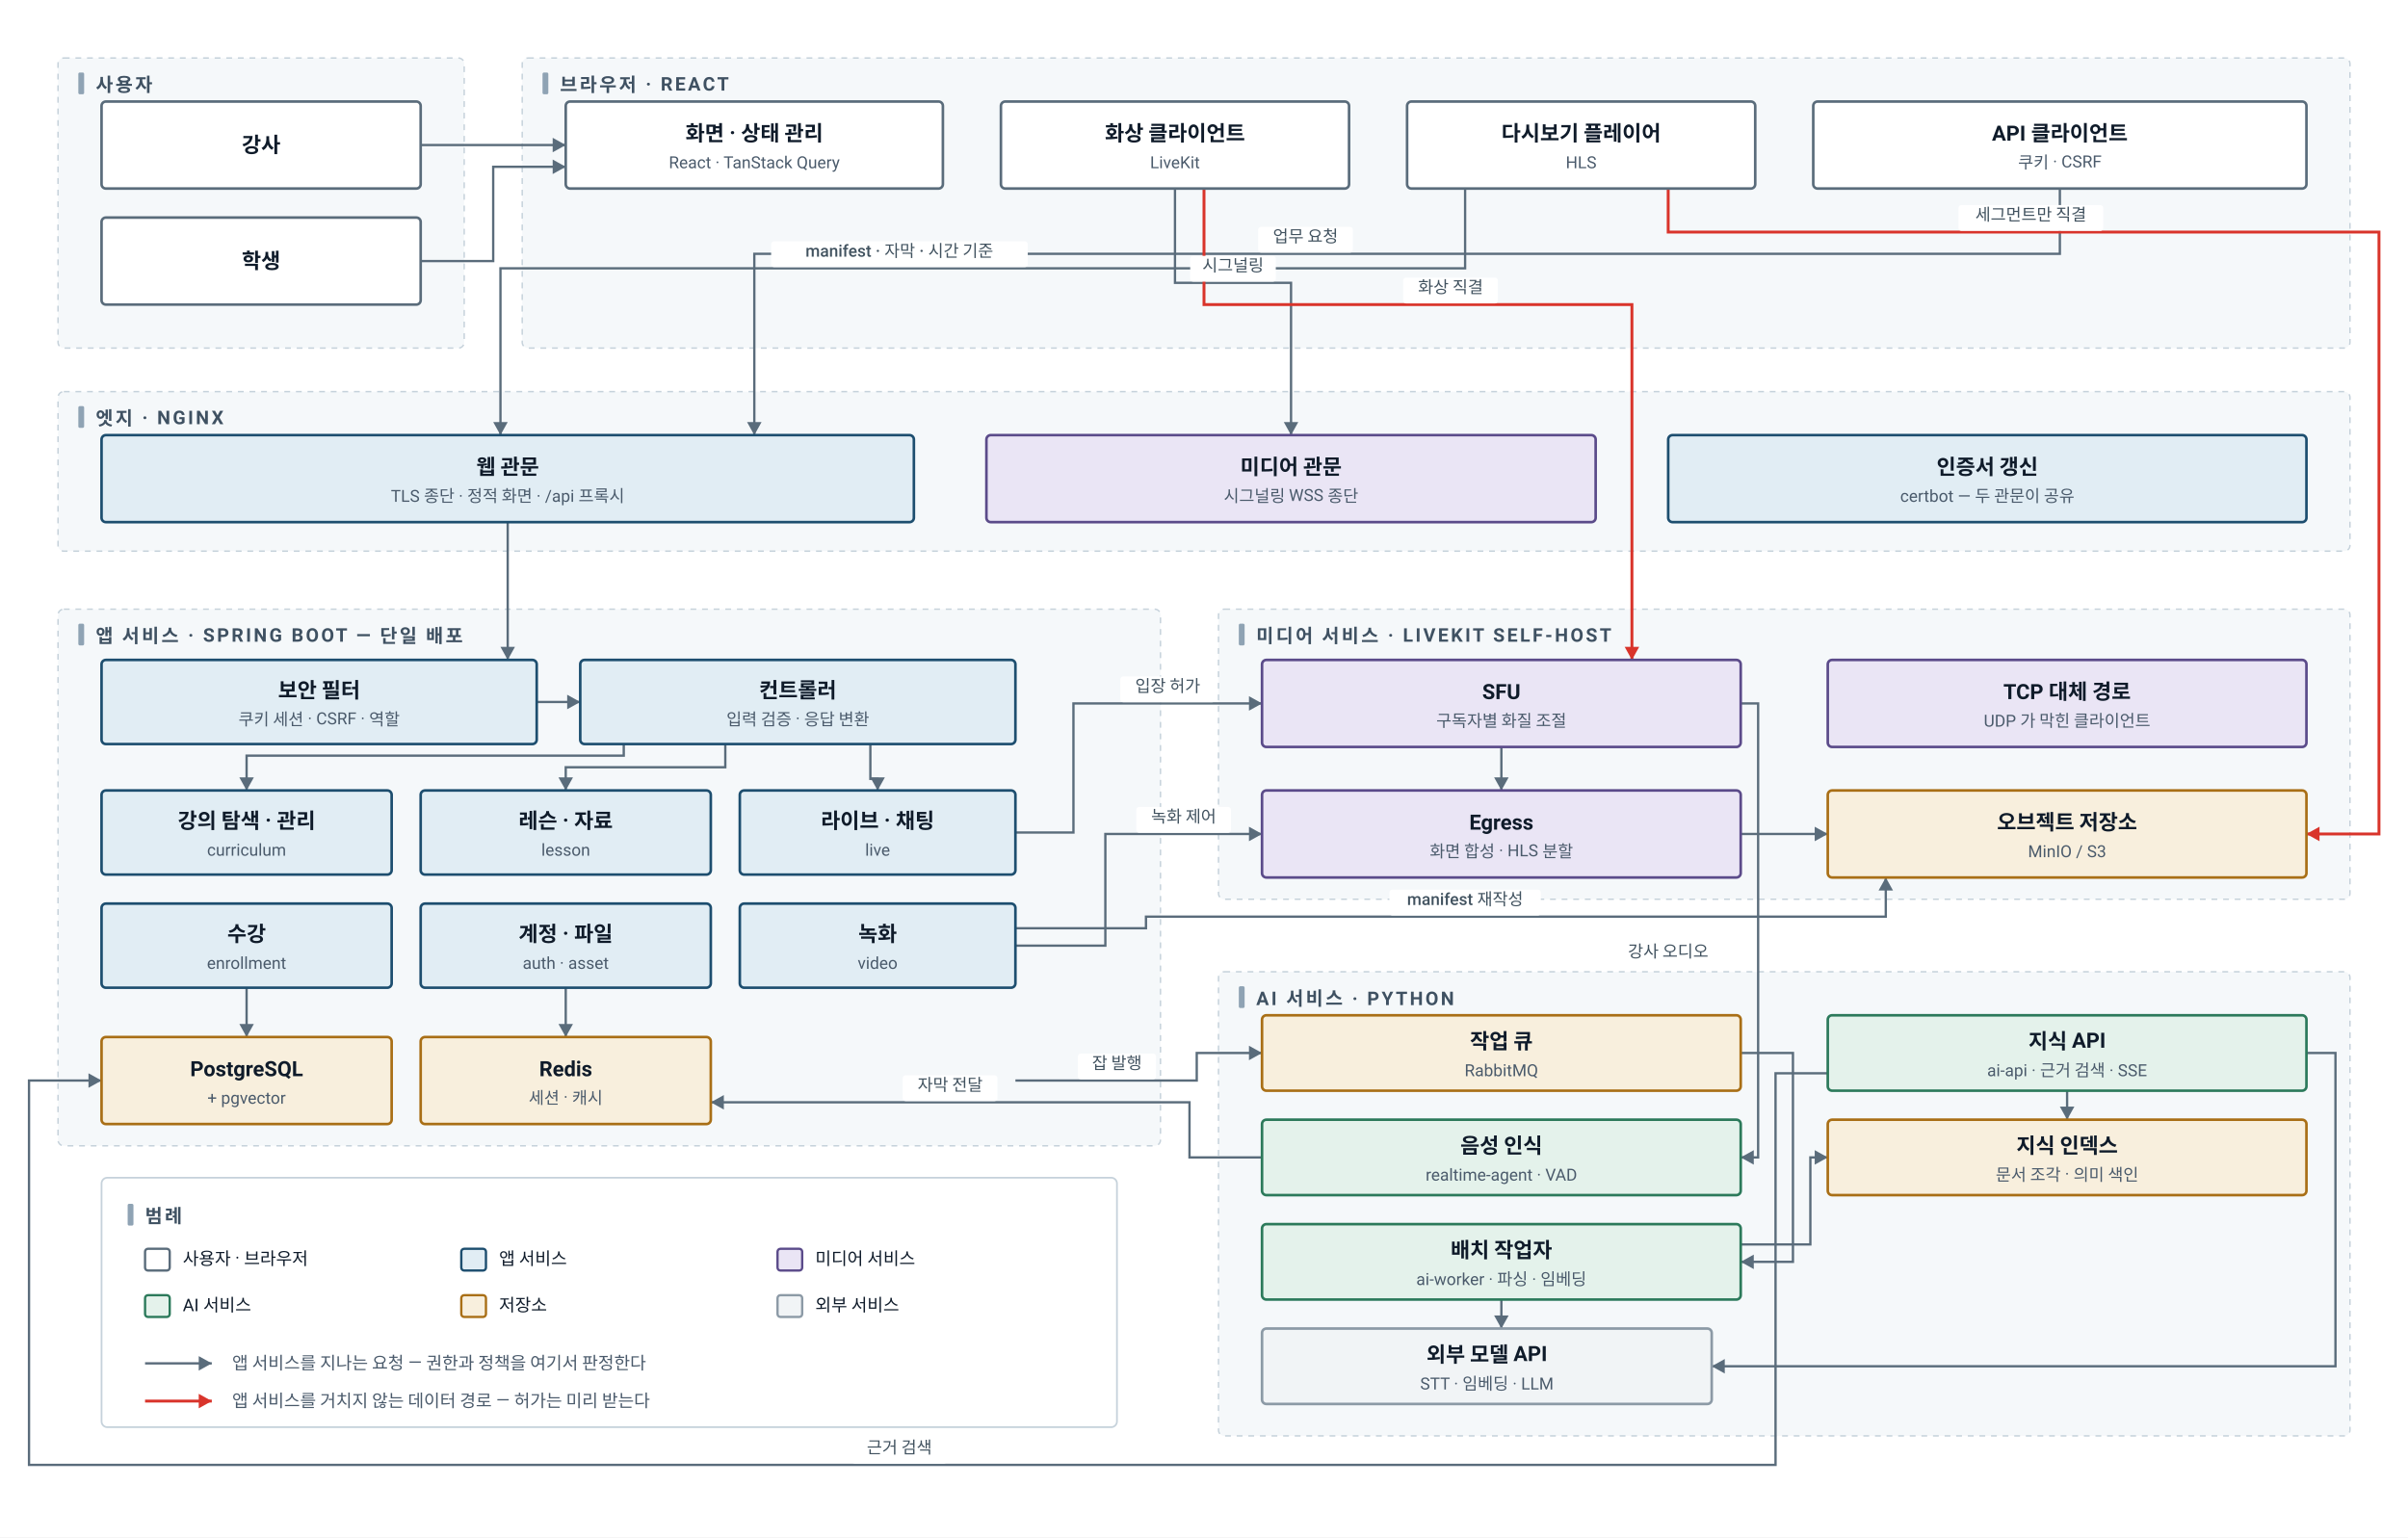
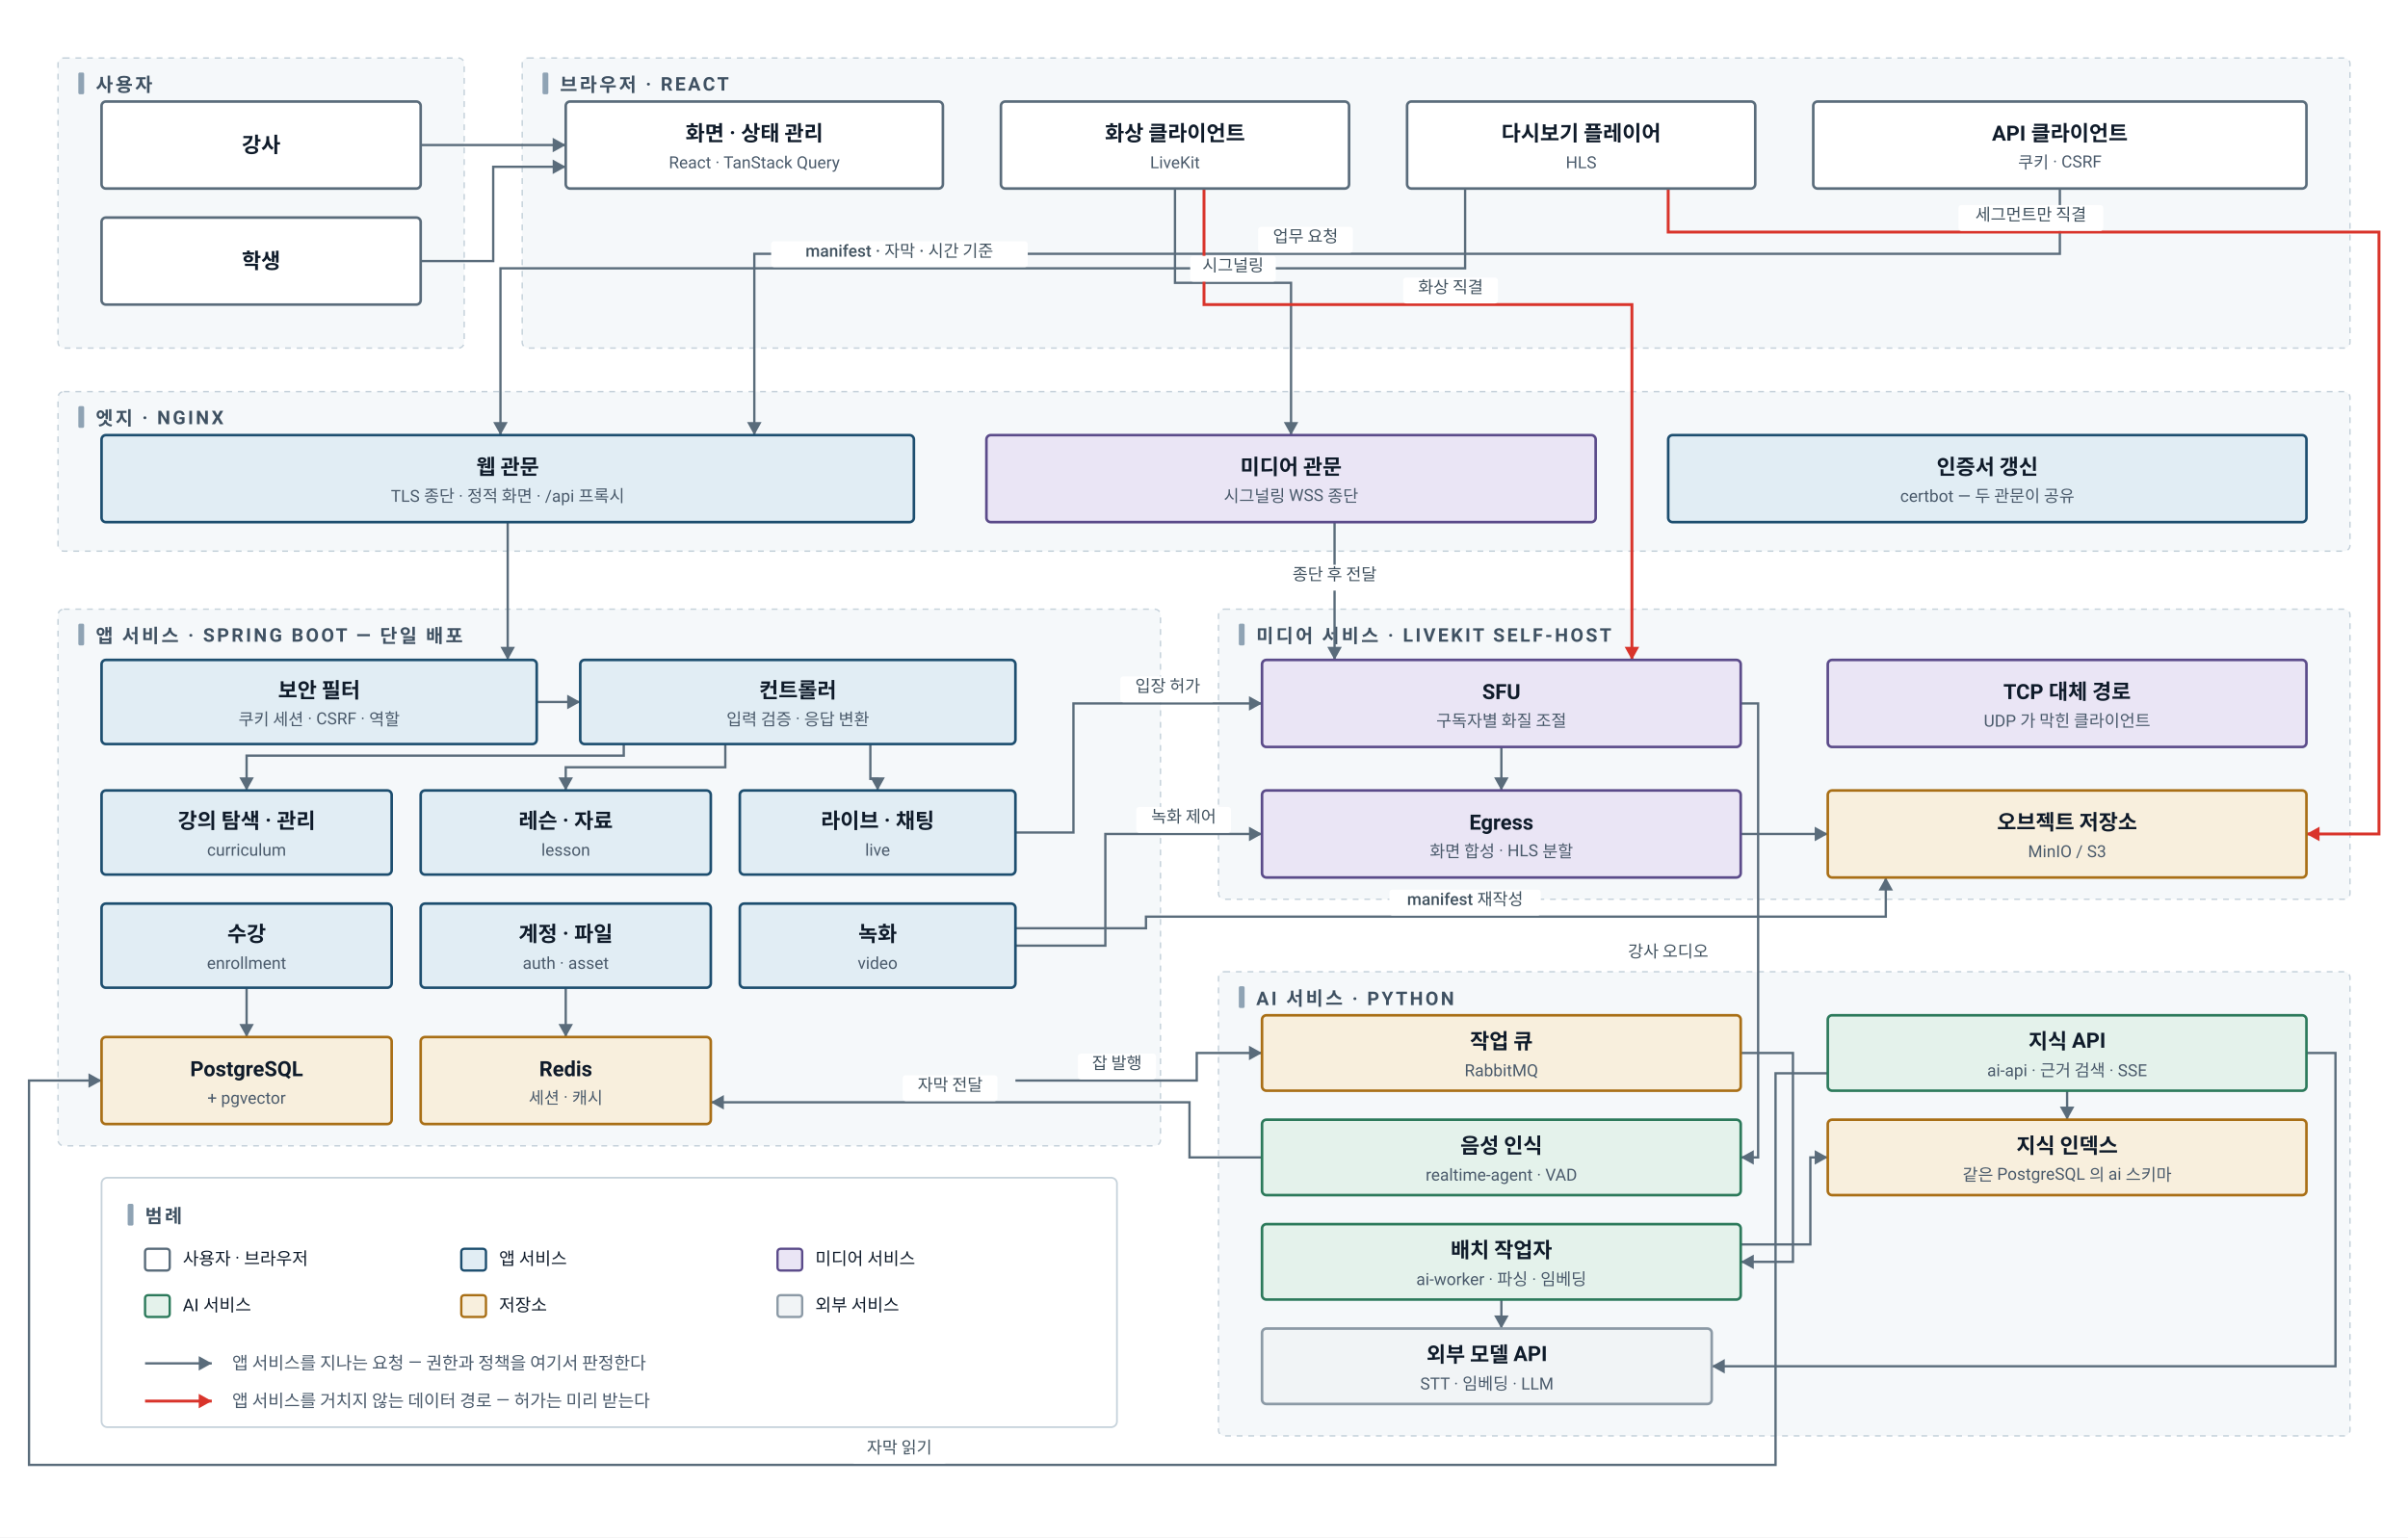
<svg xmlns="http://www.w3.org/2000/svg" viewBox="0 0 1660 1060" width="1660" height="1060" role="img">
  <style>text{font-family:system-ui,-apple-system,"Segoe UI",Roboto,"Malgun Gothic","Apple SD Gothic Neo","Noto Sans KR",sans-serif}</style>
  <rect width="100%" height="100%" fill="#FFFFFF" />
  <rect x="40" y="40" width="280" height="200" rx="4" fill="#F5F8FA" stroke="#C6D2DB" stroke-width="1" stroke-dasharray="4 4" />
  <rect x="54" y="50" width="4" height="15" rx="1" fill="#8FA3B4" />
  <text x="66" y="63" font-size="13" font-weight="700" fill="#3F5162" letter-spacing="1.6">사용자</text>
  <rect x="360" y="40" width="1260" height="200" rx="4" fill="#F5F8FA" stroke="#C6D2DB" stroke-width="1" stroke-dasharray="4 4" />
  <rect x="374" y="50" width="4" height="15" rx="1" fill="#8FA3B4" />
  <text x="386" y="63" font-size="13" font-weight="700" fill="#3F5162" letter-spacing="1.6">브라우저 · REACT</text>
  <rect x="40" y="270" width="1580" height="110" rx="4" fill="#F5F8FA" stroke="#C6D2DB" stroke-width="1" stroke-dasharray="4 4" />
  <rect x="54" y="280" width="4" height="15" rx="1" fill="#8FA3B4" />
  <text x="66" y="293" font-size="13" font-weight="700" fill="#3F5162" letter-spacing="1.6">엣지 · NGINX</text>
  <rect x="40" y="420" width="760" height="370" rx="4" fill="#F5F8FA" stroke="#C6D2DB" stroke-width="1" stroke-dasharray="4 4" />
  <rect x="54" y="430" width="4" height="15" rx="1" fill="#8FA3B4" />
  <text x="66" y="443" font-size="13" font-weight="700" fill="#3F5162" letter-spacing="1.6">앱 서비스 · SPRING BOOT — 단일 배포</text>
  <rect x="840" y="420" width="780" height="200" rx="4" fill="#F5F8FA" stroke="#C6D2DB" stroke-width="1" stroke-dasharray="4 4" />
  <rect x="854" y="430" width="4" height="15" rx="1" fill="#8FA3B4" />
  <text x="866" y="443" font-size="13" font-weight="700" fill="#3F5162" letter-spacing="1.6">미디어 서비스 · LIVEKIT SELF-HOST</text>
  <rect x="840" y="670" width="780" height="320" rx="4" fill="#F5F8FA" stroke="#C6D2DB" stroke-width="1" stroke-dasharray="4 4" />
  <rect x="854" y="680" width="4" height="15" rx="1" fill="#8FA3B4" />
  <text x="866" y="693" font-size="13" font-weight="700" fill="#3F5162" letter-spacing="1.6">AI 서비스 · PYTHON</text>
  <path d="M290,100 H390" fill="none" stroke="#5A6C7B" stroke-width="1.6" />
  <path d="M390,100 l-9,-5 l0,10 z" fill="#5A6C7B" />
  <path d="M290,180 H340 V115 H390" fill="none" stroke="#5A6C7B" stroke-width="1.6" />
  <path d="M390,115 l-9,-5 l0,10 z" fill="#5A6C7B" />
  <path d="M1420,130 V175 H520 V300" fill="none" stroke="#5A6C7B" stroke-width="1.6" />
  <path d="M520,300 l-5,-9 l10,0 z" fill="#5A6C7B" />
  <path d="M810,130 V195 H890 V300" fill="none" stroke="#5A6C7B" stroke-width="1.6" />
  <path d="M890,300 l-5,-9 l10,0 z" fill="#5A6C7B" />
  <path d="M1010,130 V185 H345 V300" fill="none" stroke="#5A6C7B" stroke-width="1.6" />
  <path d="M345,300 l-5,-9 l10,0 z" fill="#5A6C7B" />
  <path d="M1150,130 V160 H1640 V575 H1590" fill="none" stroke="#D9342B" stroke-width="2" />
  <path d="M1590,575 l9,-5 l0,10 z" fill="#D9342B" />
  <path d="M830,130 V210 H1125 V455" fill="none" stroke="#D9342B" stroke-width="2" />
  <path d="M1125,455 l-5,-9 l10,0 z" fill="#D9342B" />
  <path d="M350,360 V455" fill="none" stroke="#5A6C7B" stroke-width="1.6" />
  <path d="M350,455 l-5,-9 l10,0 z" fill="#5A6C7B" />
+   <path d="M920,360 V455" fill="none" stroke="#5A6C7B" stroke-width="1.6" />
+   <path d="M920,455 l-5,-9 l10,0 z" fill="#5A6C7B" />
  <path d="M370,484 H400" fill="none" stroke="#5A6C7B" stroke-width="1.6" />
  <path d="M400,484 l-9,-5 l0,10 z" fill="#5A6C7B" />
  <path d="M430,513 V521 H170 V545" fill="none" stroke="#5A6C7B" stroke-width="1.6" />
  <path d="M170,545 l-5,-9 l10,0 z" fill="#5A6C7B" />
  <path d="M500,513 V529 H390 V545" fill="none" stroke="#5A6C7B" stroke-width="1.6" />
  <path d="M390,545 l-5,-9 l10,0 z" fill="#5A6C7B" />
  <path d="M600,513 V537 H605 V545" fill="none" stroke="#5A6C7B" stroke-width="1.6" />
  <path d="M605,545 l-5,-9 l10,0 z" fill="#5A6C7B" />
  <path d="M170,681 V715" fill="none" stroke="#5A6C7B" stroke-width="1.6" />
  <path d="M170,715 l-5,-9 l10,0 z" fill="#5A6C7B" />
  <path d="M390,681 V715" fill="none" stroke="#5A6C7B" stroke-width="1.6" />
  <path d="M390,715 l-5,-9 l10,0 z" fill="#5A6C7B" />
  <path d="M700,574 H740 V485 H870" fill="none" stroke="#5A6C7B" stroke-width="1.6" />
  <path d="M870,485 l-9,-5 l0,10 z" fill="#5A6C7B" />
  <path d="M700,652 H762 V575 H870" fill="none" stroke="#5A6C7B" stroke-width="1.6" />
  <path d="M870,575 l-9,-5 l0,10 z" fill="#5A6C7B" />
  <path d="M1035,515 V545" fill="none" stroke="#5A6C7B" stroke-width="1.6" />
  <path d="M1035,545 l-5,-9 l10,0 z" fill="#5A6C7B" />
  <path d="M1200,575 H1260" fill="none" stroke="#5A6C7B" stroke-width="1.6" />
  <path d="M1260,575 l-9,-5 l0,10 z" fill="#5A6C7B" />
  <path d="M1200,485 H1212 V798 H1200" fill="none" stroke="#5A6C7B" stroke-width="1.6" />
  <path d="M1200,798 l9,-5 l0,10 z" fill="#5A6C7B" />
  <path d="M700,745 H825 V726 H870" fill="none" stroke="#5A6C7B" stroke-width="1.6" />
  <path d="M870,726 l-9,-5 l0,10 z" fill="#5A6C7B" />
  <path d="M1200,726 H1236 V870 H1200" fill="none" stroke="#5A6C7B" stroke-width="1.6" />
  <path d="M1200,870 l9,-5 l0,10 z" fill="#5A6C7B" />
  <path d="M1035,896 V916" fill="none" stroke="#5A6C7B" stroke-width="1.6" />
  <path d="M1035,916 l-5,-9 l10,0 z" fill="#5A6C7B" />
  <path d="M1590,726 H1610 V942 H1180" fill="none" stroke="#5A6C7B" stroke-width="1.6" />
  <path d="M1180,942 l9,-5 l0,10 z" fill="#5A6C7B" />
  <path d="M1425,752 V772" fill="none" stroke="#5A6C7B" stroke-width="1.6" />
  <path d="M1425,772 l-5,-9 l10,0 z" fill="#5A6C7B" />
  <path d="M1200,858 H1248 V798 H1260" fill="none" stroke="#5A6C7B" stroke-width="1.6" />
  <path d="M1260,798 l-9,-5 l0,10 z" fill="#5A6C7B" />
  <path d="M700,640 H790 V632 H1300 V605" fill="none" stroke="#5A6C7B" stroke-width="1.6" />
  <path d="M1300,605 l-5,9 l10,0 z" fill="#5A6C7B" />
  <path d="M870,798 H820 V760 H490" fill="none" stroke="#5A6C7B" stroke-width="1.6" />
  <path d="M490,760 l9,-5 l0,10 z" fill="#5A6C7B" />
  <path d="M1260,740 H1224 V1010 H20 V745 H70" fill="none" stroke="#5A6C7B" stroke-width="1.6" />
  <path d="M70,745 l-9,-5 l0,10 z" fill="#5A6C7B" />
  <rect x="867.3" y="156.4" width="65.3" height="17.8" fill="#FFFFFF" rx="2" />
  <text x="900" y="167" text-anchor="middle" font-size="11.5" fill="#41525F" font-weight="500">업무 요청</text>
  <rect x="820.5" y="176.4" width="59.0" height="17.8" fill="#FFFFFF" rx="2" />
  <text x="850" y="187" text-anchor="middle" font-size="11.5" fill="#41525F" font-weight="500">시그널링</text>
  <rect x="531.6" y="166.4" width="176.9" height="17.8" fill="#FFFFFF" rx="2" />
  <text x="620" y="177" text-anchor="middle" font-size="11.5" fill="#41525F" font-weight="500">manifest · 자막 · 시간 기준</text>
  <rect x="1350.1" y="141.4" width="99.8" height="17.8" fill="#FFFFFF" rx="2" />
  <text x="1400" y="152" text-anchor="middle" font-size="11.5" fill="#41525F" font-weight="500">세그먼트만 직결</text>
  <rect x="967.3" y="191.4" width="65.3" height="17.8" fill="#FFFFFF" rx="2" />
  <text x="1000" y="202" text-anchor="middle" font-size="11.5" fill="#41525F" font-weight="500">화상 직결</text>
+   <rect x="878.4" y="389.4" width="83.2" height="17.8" fill="#FFFFFF" rx="2" />
+   <text x="920" y="400" text-anchor="middle" font-size="11.5" fill="#41525F" font-weight="500">종단 후 전달</text>
  <rect x="772.3" y="466.4" width="65.3" height="17.8" fill="#FFFFFF" rx="2" />
  <text x="805" y="477" text-anchor="middle" font-size="11.5" fill="#41525F" font-weight="500">입장 허가</text>
  <rect x="783.3" y="556.4" width="65.3" height="17.8" fill="#FFFFFF" rx="2" />
  <text x="816" y="567" text-anchor="middle" font-size="11.5" fill="#41525F" font-weight="500">녹화 제어</text>
  <rect x="1111.6" y="649.4" width="76.8" height="17.8" fill="#FFFFFF" rx="2" />
  <text x="1150" y="660" text-anchor="middle" font-size="11.5" fill="#41525F" font-weight="500">강사 오디오</text>
  <rect x="743.1" y="726.4" width="53.8" height="17.8" fill="#FFFFFF" rx="2" />
  <text x="770" y="737" text-anchor="middle" font-size="11.5" fill="#41525F" font-weight="500">잡 발행</text>
  <rect x="957.8" y="613.4" width="104.4" height="17.8" fill="#FFFFFF" rx="2" />
  <text x="1010" y="624" text-anchor="middle" font-size="11.5" fill="#41525F" font-weight="500">manifest 재작성</text>
  <rect x="622.3" y="741.4" width="65.3" height="17.8" fill="#FFFFFF" rx="2" />
  <text x="655" y="752" text-anchor="middle" font-size="11.5" fill="#41525F" font-weight="500">자막 전달</text>
  <rect x="587.3" y="991.4" width="65.3" height="17.8" fill="#FFFFFF" rx="2" />
-   <text x="620" y="1002" text-anchor="middle" font-size="11.5" fill="#41525F" font-weight="500">근거 검색</text>
+   <text x="620" y="1002" text-anchor="middle" font-size="11.5" fill="#41525F" font-weight="500">자막 읽기</text>
  <rect x="70" y="70" width="220" height="60" rx="3" fill="#FFFFFF" stroke="#5A6C7B" stroke-width="1.8" />
  <text x="180.0" y="105.0" text-anchor="middle" font-size="14.5" font-weight="650" fill="#0F1B2A">강사</text>
  <rect x="70" y="150" width="220" height="60" rx="3" fill="#FFFFFF" stroke="#5A6C7B" stroke-width="1.8" />
  <text x="180.0" y="185.0" text-anchor="middle" font-size="14.5" font-weight="650" fill="#0F1B2A">학생</text>
  <rect x="390" y="70" width="260" height="60" rx="3" fill="#FFFFFF" stroke="#5A6C7B" stroke-width="1.8" />
  <text x="520.0" y="97.0" text-anchor="middle" font-size="14.5" font-weight="650" fill="#0F1B2A">화면 · 상태 관리</text>
  <text x="520.0" y="116.0" text-anchor="middle" font-size="11.5" fill="#4A5A6B">React · TanStack Query</text>
  <rect x="690" y="70" width="240" height="60" rx="3" fill="#FFFFFF" stroke="#5A6C7B" stroke-width="1.8" />
  <text x="810.0" y="97.0" text-anchor="middle" font-size="14.5" font-weight="650" fill="#0F1B2A">화상 클라이언트</text>
  <text x="810.0" y="116.0" text-anchor="middle" font-size="11.5" fill="#4A5A6B">LiveKit</text>
  <rect x="970" y="70" width="240" height="60" rx="3" fill="#FFFFFF" stroke="#5A6C7B" stroke-width="1.8" />
  <text x="1090.0" y="97.0" text-anchor="middle" font-size="14.5" font-weight="650" fill="#0F1B2A">다시보기 플레이어</text>
  <text x="1090.0" y="116.0" text-anchor="middle" font-size="11.5" fill="#4A5A6B">HLS</text>
  <rect x="1250" y="70" width="340" height="60" rx="3" fill="#FFFFFF" stroke="#5A6C7B" stroke-width="1.8" />
  <text x="1420.0" y="97.0" text-anchor="middle" font-size="14.5" font-weight="650" fill="#0F1B2A">API 클라이언트</text>
  <text x="1420.0" y="116.0" text-anchor="middle" font-size="11.5" fill="#4A5A6B">쿠키 · CSRF</text>
  <rect x="70" y="300" width="560" height="60" rx="3" fill="#E1EDF4" stroke="#1D4E6F" stroke-width="1.8" />
  <text x="350.0" y="327.0" text-anchor="middle" font-size="14.5" font-weight="650" fill="#0F1B2A">웹 관문</text>
  <text x="350.0" y="346.0" text-anchor="middle" font-size="11.5" fill="#4A5A6B">TLS 종단 · 정적 화면 · /api 프록시</text>
  <rect x="680" y="300" width="420" height="60" rx="3" fill="#EAE5F5" stroke="#5B4B8A" stroke-width="1.8" />
  <text x="890.0" y="327.0" text-anchor="middle" font-size="14.5" font-weight="650" fill="#0F1B2A">미디어 관문</text>
  <text x="890.0" y="346.0" text-anchor="middle" font-size="11.5" fill="#4A5A6B">시그널링 WSS 종단</text>
  <rect x="1150" y="300" width="440" height="60" rx="3" fill="#E1EDF4" stroke="#1D4E6F" stroke-width="1.8" />
  <text x="1370.0" y="327.0" text-anchor="middle" font-size="14.5" font-weight="650" fill="#0F1B2A">인증서 갱신</text>
  <text x="1370.0" y="346.0" text-anchor="middle" font-size="11.5" fill="#4A5A6B">certbot — 두 관문이 공유</text>
  <rect x="70" y="455" width="300" height="58" rx="3" fill="#E1EDF4" stroke="#1D4E6F" stroke-width="1.8" />
  <text x="220.0" y="481.0" text-anchor="middle" font-size="14.5" font-weight="650" fill="#0F1B2A">보안 필터</text>
  <text x="220.0" y="500.0" text-anchor="middle" font-size="11.5" fill="#4A5A6B">쿠키 세션 · CSRF · 역할</text>
  <rect x="400" y="455" width="300" height="58" rx="3" fill="#E1EDF4" stroke="#1D4E6F" stroke-width="1.8" />
  <text x="550.0" y="481.0" text-anchor="middle" font-size="14.5" font-weight="650" fill="#0F1B2A">컨트롤러</text>
  <text x="550.0" y="500.0" text-anchor="middle" font-size="11.5" fill="#4A5A6B">입력 검증 · 응답 변환</text>
  <rect x="70" y="545" width="200" height="58" rx="3" fill="#E1EDF4" stroke="#1D4E6F" stroke-width="1.8" />
  <text x="170.0" y="571.0" text-anchor="middle" font-size="14.5" font-weight="650" fill="#0F1B2A">강의 탐색 · 관리</text>
  <text x="170.0" y="590.0" text-anchor="middle" font-size="11.5" fill="#4A5A6B">curriculum</text>
  <rect x="290" y="545" width="200" height="58" rx="3" fill="#E1EDF4" stroke="#1D4E6F" stroke-width="1.8" />
  <text x="390.0" y="571.0" text-anchor="middle" font-size="14.5" font-weight="650" fill="#0F1B2A">레슨 · 자료</text>
  <text x="390.0" y="590.0" text-anchor="middle" font-size="11.5" fill="#4A5A6B">lesson</text>
  <rect x="510" y="545" width="190" height="58" rx="3" fill="#E1EDF4" stroke="#1D4E6F" stroke-width="1.8" />
  <text x="605.0" y="571.0" text-anchor="middle" font-size="14.5" font-weight="650" fill="#0F1B2A">라이브 · 채팅</text>
  <text x="605.0" y="590.0" text-anchor="middle" font-size="11.5" fill="#4A5A6B">live</text>
  <rect x="70" y="623" width="200" height="58" rx="3" fill="#E1EDF4" stroke="#1D4E6F" stroke-width="1.8" />
  <text x="170.0" y="649.0" text-anchor="middle" font-size="14.5" font-weight="650" fill="#0F1B2A">수강</text>
  <text x="170.0" y="668.0" text-anchor="middle" font-size="11.5" fill="#4A5A6B">enrollment</text>
  <rect x="290" y="623" width="200" height="58" rx="3" fill="#E1EDF4" stroke="#1D4E6F" stroke-width="1.8" />
  <text x="390.0" y="649.0" text-anchor="middle" font-size="14.5" font-weight="650" fill="#0F1B2A">계정 · 파일</text>
  <text x="390.0" y="668.0" text-anchor="middle" font-size="11.5" fill="#4A5A6B">auth · asset</text>
  <rect x="510" y="623" width="190" height="58" rx="3" fill="#E1EDF4" stroke="#1D4E6F" stroke-width="1.8" />
  <text x="605.0" y="649.0" text-anchor="middle" font-size="14.5" font-weight="650" fill="#0F1B2A">녹화</text>
  <text x="605.0" y="668.0" text-anchor="middle" font-size="11.5" fill="#4A5A6B">video</text>
  <rect x="70" y="715" width="200" height="60" rx="3" fill="#F8EFDD" stroke="#A96F16" stroke-width="1.8" />
  <text x="170.0" y="742.0" text-anchor="middle" font-size="14.5" font-weight="650" fill="#0F1B2A">PostgreSQL</text>
  <text x="170.0" y="761.0" text-anchor="middle" font-size="11.5" fill="#4A5A6B">+ pgvector</text>
  <rect x="290" y="715" width="200" height="60" rx="3" fill="#F8EFDD" stroke="#A96F16" stroke-width="1.8" />
  <text x="390.0" y="742.0" text-anchor="middle" font-size="14.5" font-weight="650" fill="#0F1B2A">Redis</text>
  <text x="390.0" y="761.0" text-anchor="middle" font-size="11.5" fill="#4A5A6B">세션 · 캐시</text>
  <rect x="870" y="455" width="330" height="60" rx="3" fill="#EAE5F5" stroke="#5B4B8A" stroke-width="1.8" />
  <text x="1035.0" y="482.0" text-anchor="middle" font-size="14.5" font-weight="650" fill="#0F1B2A">SFU</text>
  <text x="1035.0" y="501.0" text-anchor="middle" font-size="11.5" fill="#4A5A6B">구독자별 화질 조절</text>
  <rect x="1260" y="455" width="330" height="60" rx="3" fill="#EAE5F5" stroke="#5B4B8A" stroke-width="1.8" />
  <text x="1425.0" y="482.0" text-anchor="middle" font-size="14.5" font-weight="650" fill="#0F1B2A">TCP 대체 경로</text>
  <text x="1425.0" y="501.0" text-anchor="middle" font-size="11.5" fill="#4A5A6B">UDP 가 막힌 클라이언트</text>
  <rect x="870" y="545" width="330" height="60" rx="3" fill="#EAE5F5" stroke="#5B4B8A" stroke-width="1.8" />
  <text x="1035.0" y="572.0" text-anchor="middle" font-size="14.5" font-weight="650" fill="#0F1B2A">Egress</text>
  <text x="1035.0" y="591.0" text-anchor="middle" font-size="11.5" fill="#4A5A6B">화면 합성 · HLS 분할</text>
  <rect x="1260" y="545" width="330" height="60" rx="3" fill="#F8EFDD" stroke="#A96F16" stroke-width="1.8" />
  <text x="1425.0" y="572.0" text-anchor="middle" font-size="14.5" font-weight="650" fill="#0F1B2A">오브젝트 저장소</text>
  <text x="1425.0" y="591.0" text-anchor="middle" font-size="11.5" fill="#4A5A6B">MinIO / S3</text>
  <rect x="870" y="700" width="330" height="52" rx="3" fill="#F8EFDD" stroke="#A96F16" stroke-width="1.8" />
  <text x="1035.0" y="723.0" text-anchor="middle" font-size="14.5" font-weight="650" fill="#0F1B2A">작업 큐</text>
  <text x="1035.0" y="742.0" text-anchor="middle" font-size="11.5" fill="#4A5A6B">RabbitMQ</text>
  <rect x="1260" y="700" width="330" height="52" rx="3" fill="#E4F2EB" stroke="#2C7A5B" stroke-width="1.8" />
  <text x="1425.0" y="723.0" text-anchor="middle" font-size="14.5" font-weight="650" fill="#0F1B2A">지식 API</text>
  <text x="1425.0" y="742.0" text-anchor="middle" font-size="11.5" fill="#4A5A6B">ai-api · 근거 검색 · SSE</text>
  <rect x="870" y="772" width="330" height="52" rx="3" fill="#E4F2EB" stroke="#2C7A5B" stroke-width="1.8" />
  <text x="1035.0" y="795.0" text-anchor="middle" font-size="14.5" font-weight="650" fill="#0F1B2A">음성 인식</text>
  <text x="1035.0" y="814.0" text-anchor="middle" font-size="11.5" fill="#4A5A6B">realtime-agent · VAD</text>
  <rect x="1260" y="772" width="330" height="52" rx="3" fill="#F8EFDD" stroke="#A96F16" stroke-width="1.8" />
  <text x="1425.0" y="795.0" text-anchor="middle" font-size="14.5" font-weight="650" fill="#0F1B2A">지식 인덱스</text>
-   <text x="1425.0" y="814.0" text-anchor="middle" font-size="11.5" fill="#4A5A6B">문서 조각 · 의미 색인</text>
+   <text x="1425.0" y="814.0" text-anchor="middle" font-size="11.5" fill="#4A5A6B">같은 PostgreSQL 의 ai 스키마</text>
  <rect x="870" y="844" width="330" height="52" rx="3" fill="#E4F2EB" stroke="#2C7A5B" stroke-width="1.8" />
  <text x="1035.0" y="867.0" text-anchor="middle" font-size="14.5" font-weight="650" fill="#0F1B2A">배치 작업자</text>
  <text x="1035.0" y="886.0" text-anchor="middle" font-size="11.5" fill="#4A5A6B">ai-worker · 파싱 · 임베딩</text>
  <rect x="870" y="916" width="310" height="52" rx="3" fill="#F1F4F6" stroke="#8C9AA6" stroke-width="1.8" />
  <text x="1025.0" y="939.0" text-anchor="middle" font-size="14.5" font-weight="650" fill="#0F1B2A">외부 모델 API</text>
  <text x="1025.0" y="958.0" text-anchor="middle" font-size="11.5" fill="#4A5A6B">STT · 임베딩 · LLM</text>
  <rect x="70" y="812" width="700" height="172" rx="4" fill="#FFFFFF" stroke="#C6D2DB" stroke-width="1.2" />
  <rect x="88" y="830" width="4" height="15" rx="1" fill="#8FA3B4" />
  <text x="100" y="843" font-size="13" font-weight="700" fill="#3F5162" letter-spacing="1.6">범례</text>
  <rect x="100" y="861" width="17" height="15" rx="2" fill="#FFFFFF" stroke="#5A6C7B" stroke-width="1.6" />
  <text x="126" y="872" font-size="12" fill="#0F1B2A">사용자 · 브라우저</text>
  <rect x="318" y="861" width="17" height="15" rx="2" fill="#E1EDF4" stroke="#1D4E6F" stroke-width="1.6" />
  <text x="344" y="872" font-size="12" fill="#0F1B2A">앱 서비스</text>
  <rect x="536" y="861" width="17" height="15" rx="2" fill="#EAE5F5" stroke="#5B4B8A" stroke-width="1.6" />
  <text x="562" y="872" font-size="12" fill="#0F1B2A">미디어 서비스</text>
  <rect x="100" y="893" width="17" height="15" rx="2" fill="#E4F2EB" stroke="#2C7A5B" stroke-width="1.6" />
  <text x="126" y="904" font-size="12" fill="#0F1B2A">AI 서비스</text>
  <rect x="318" y="893" width="17" height="15" rx="2" fill="#F8EFDD" stroke="#A96F16" stroke-width="1.6" />
  <text x="344" y="904" font-size="12" fill="#0F1B2A">저장소</text>
  <rect x="536" y="893" width="17" height="15" rx="2" fill="#F1F4F6" stroke="#8C9AA6" stroke-width="1.6" />
  <text x="562" y="904" font-size="12" fill="#0F1B2A">외부 서비스</text>
  <path d="M100,940 H146" stroke="#5A6C7B" stroke-width="1.6" fill="none" />
  <path d="M146,940 l-9,-5 l0,10 z" fill="#5A6C7B" />
  <text x="160" y="944" font-size="12" fill="#4A5A6B">앱 서비스를 지나는 요청 — 권한과 정책을 여기서 판정한다</text>
  <path d="M100,966 H146" stroke="#D9342B" stroke-width="2" fill="none" />
  <path d="M146,966 l-9,-5 l0,10 z" fill="#D9342B" />
  <text x="160" y="970" font-size="12" fill="#4A5A6B">앱 서비스를 거치지 않는 데이터 경로 — 허가는 미리 받는다</text>
</svg>
